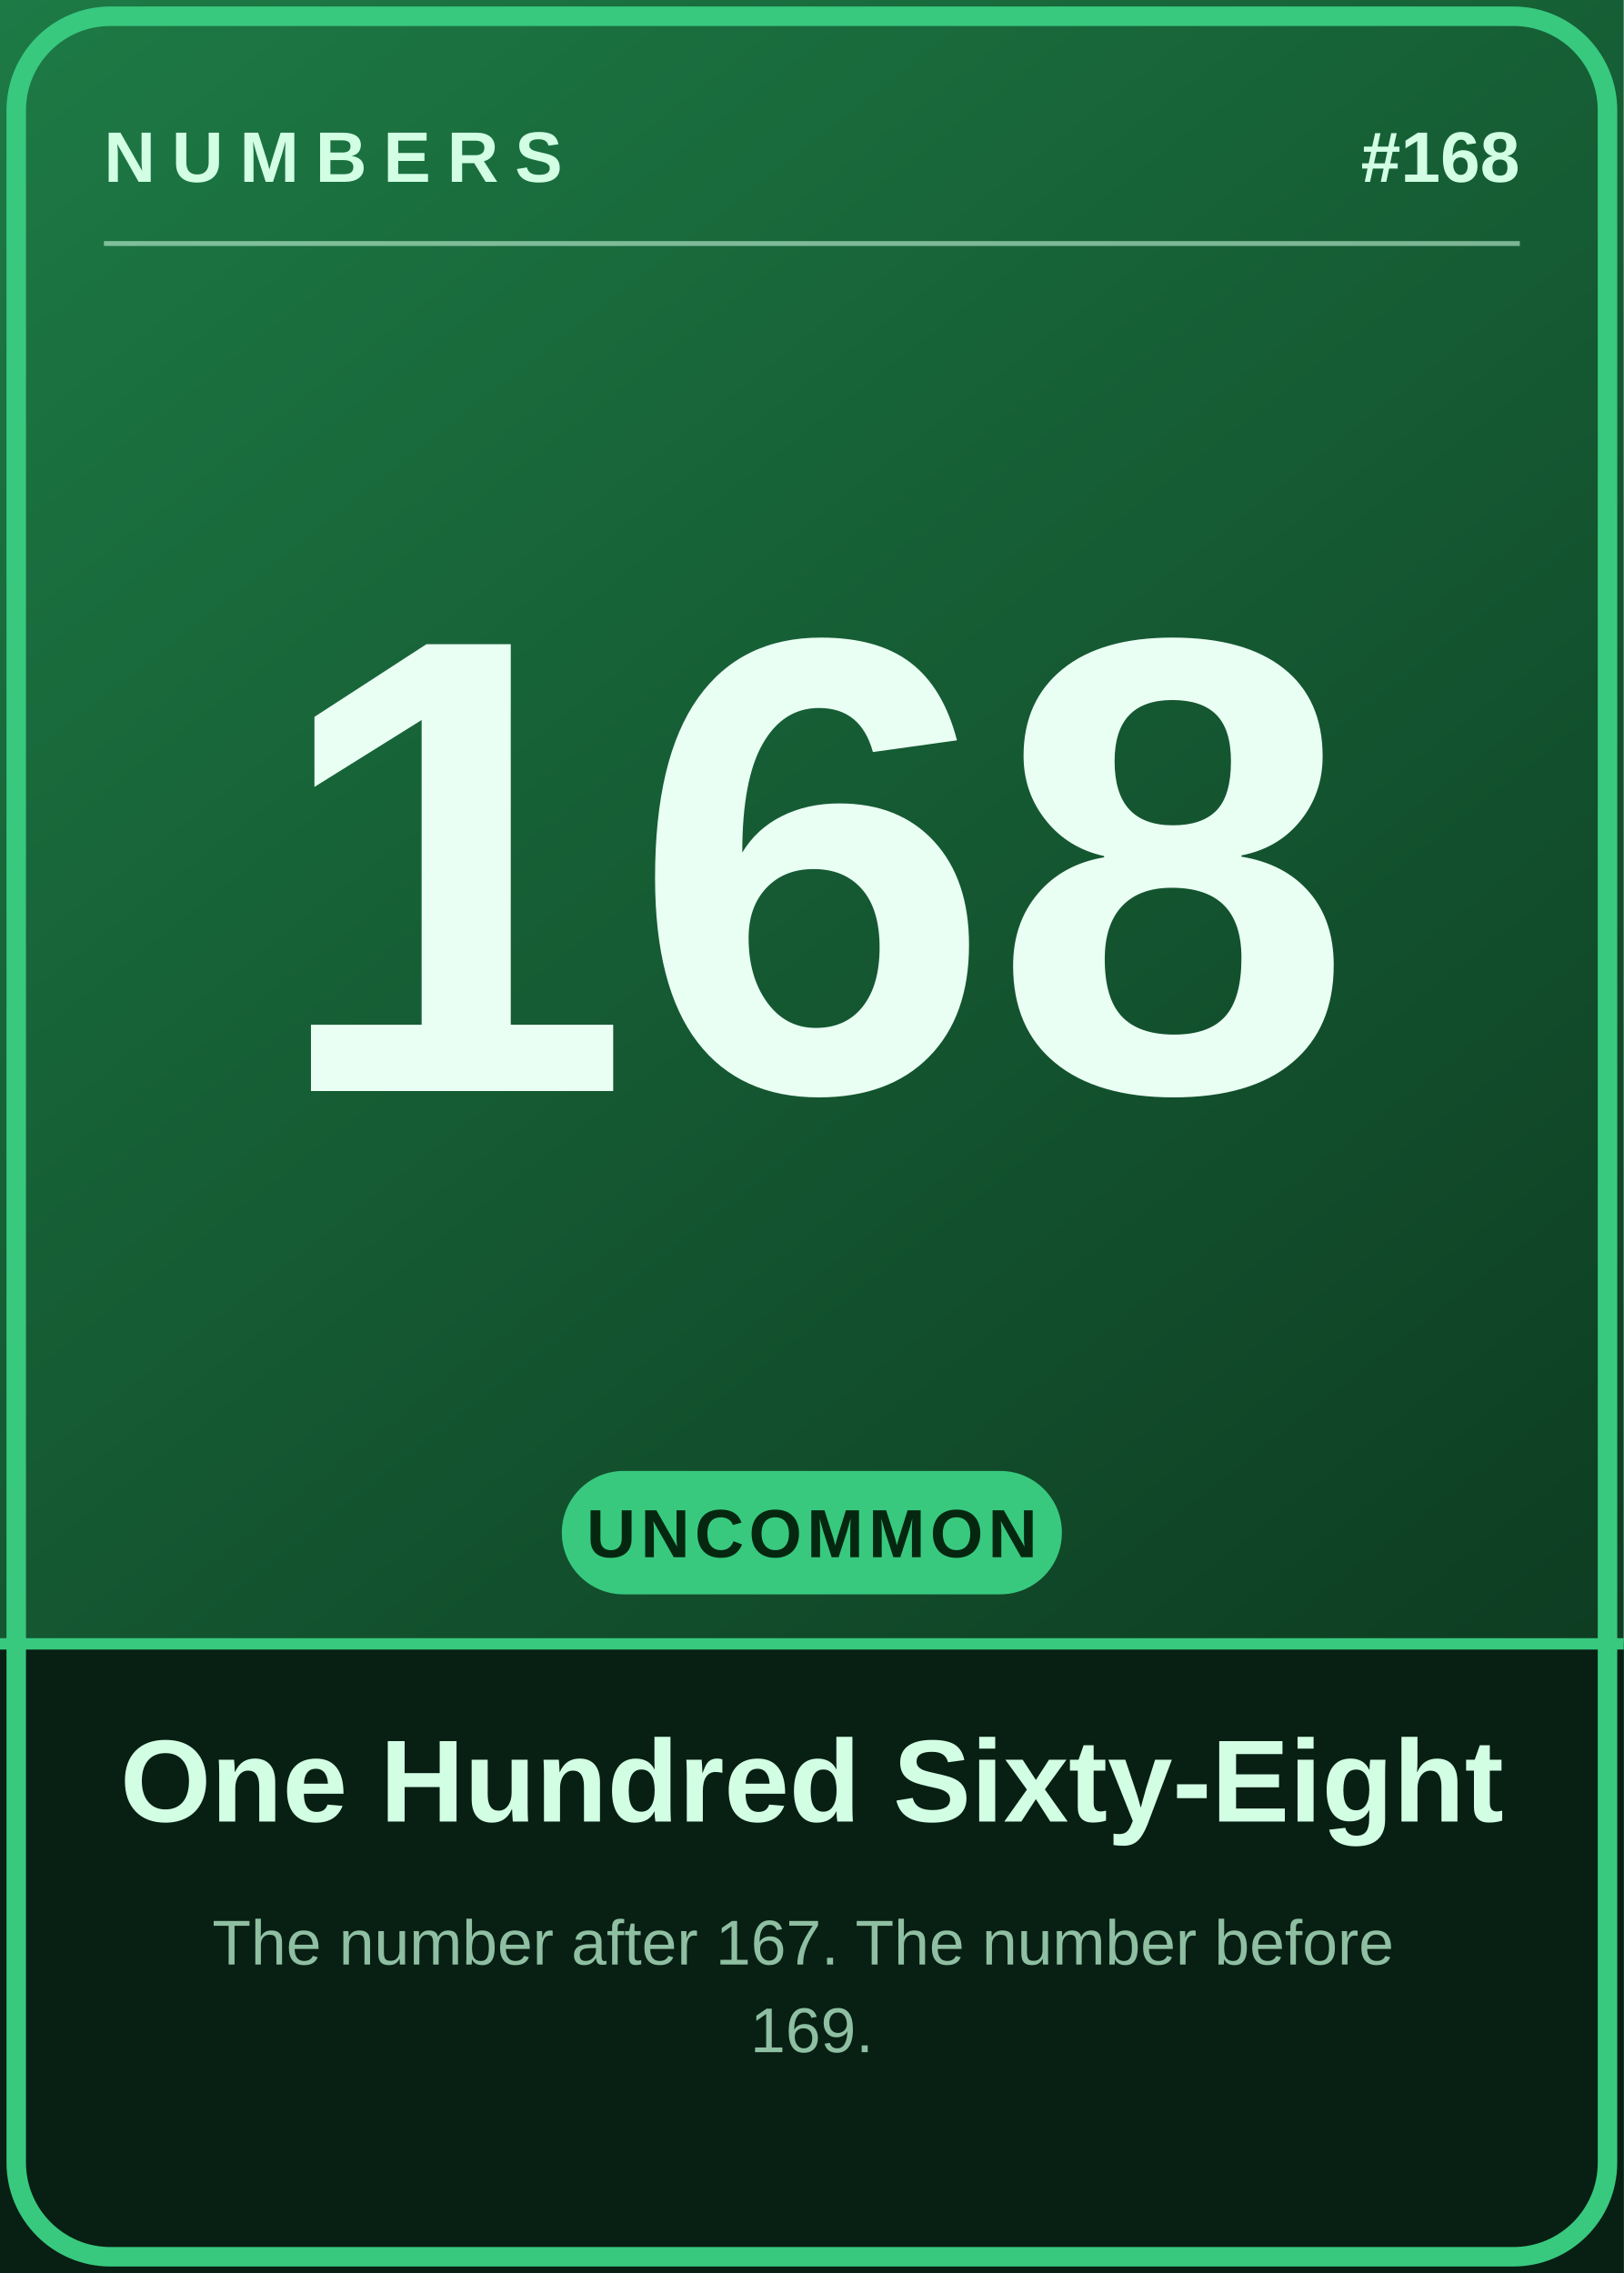
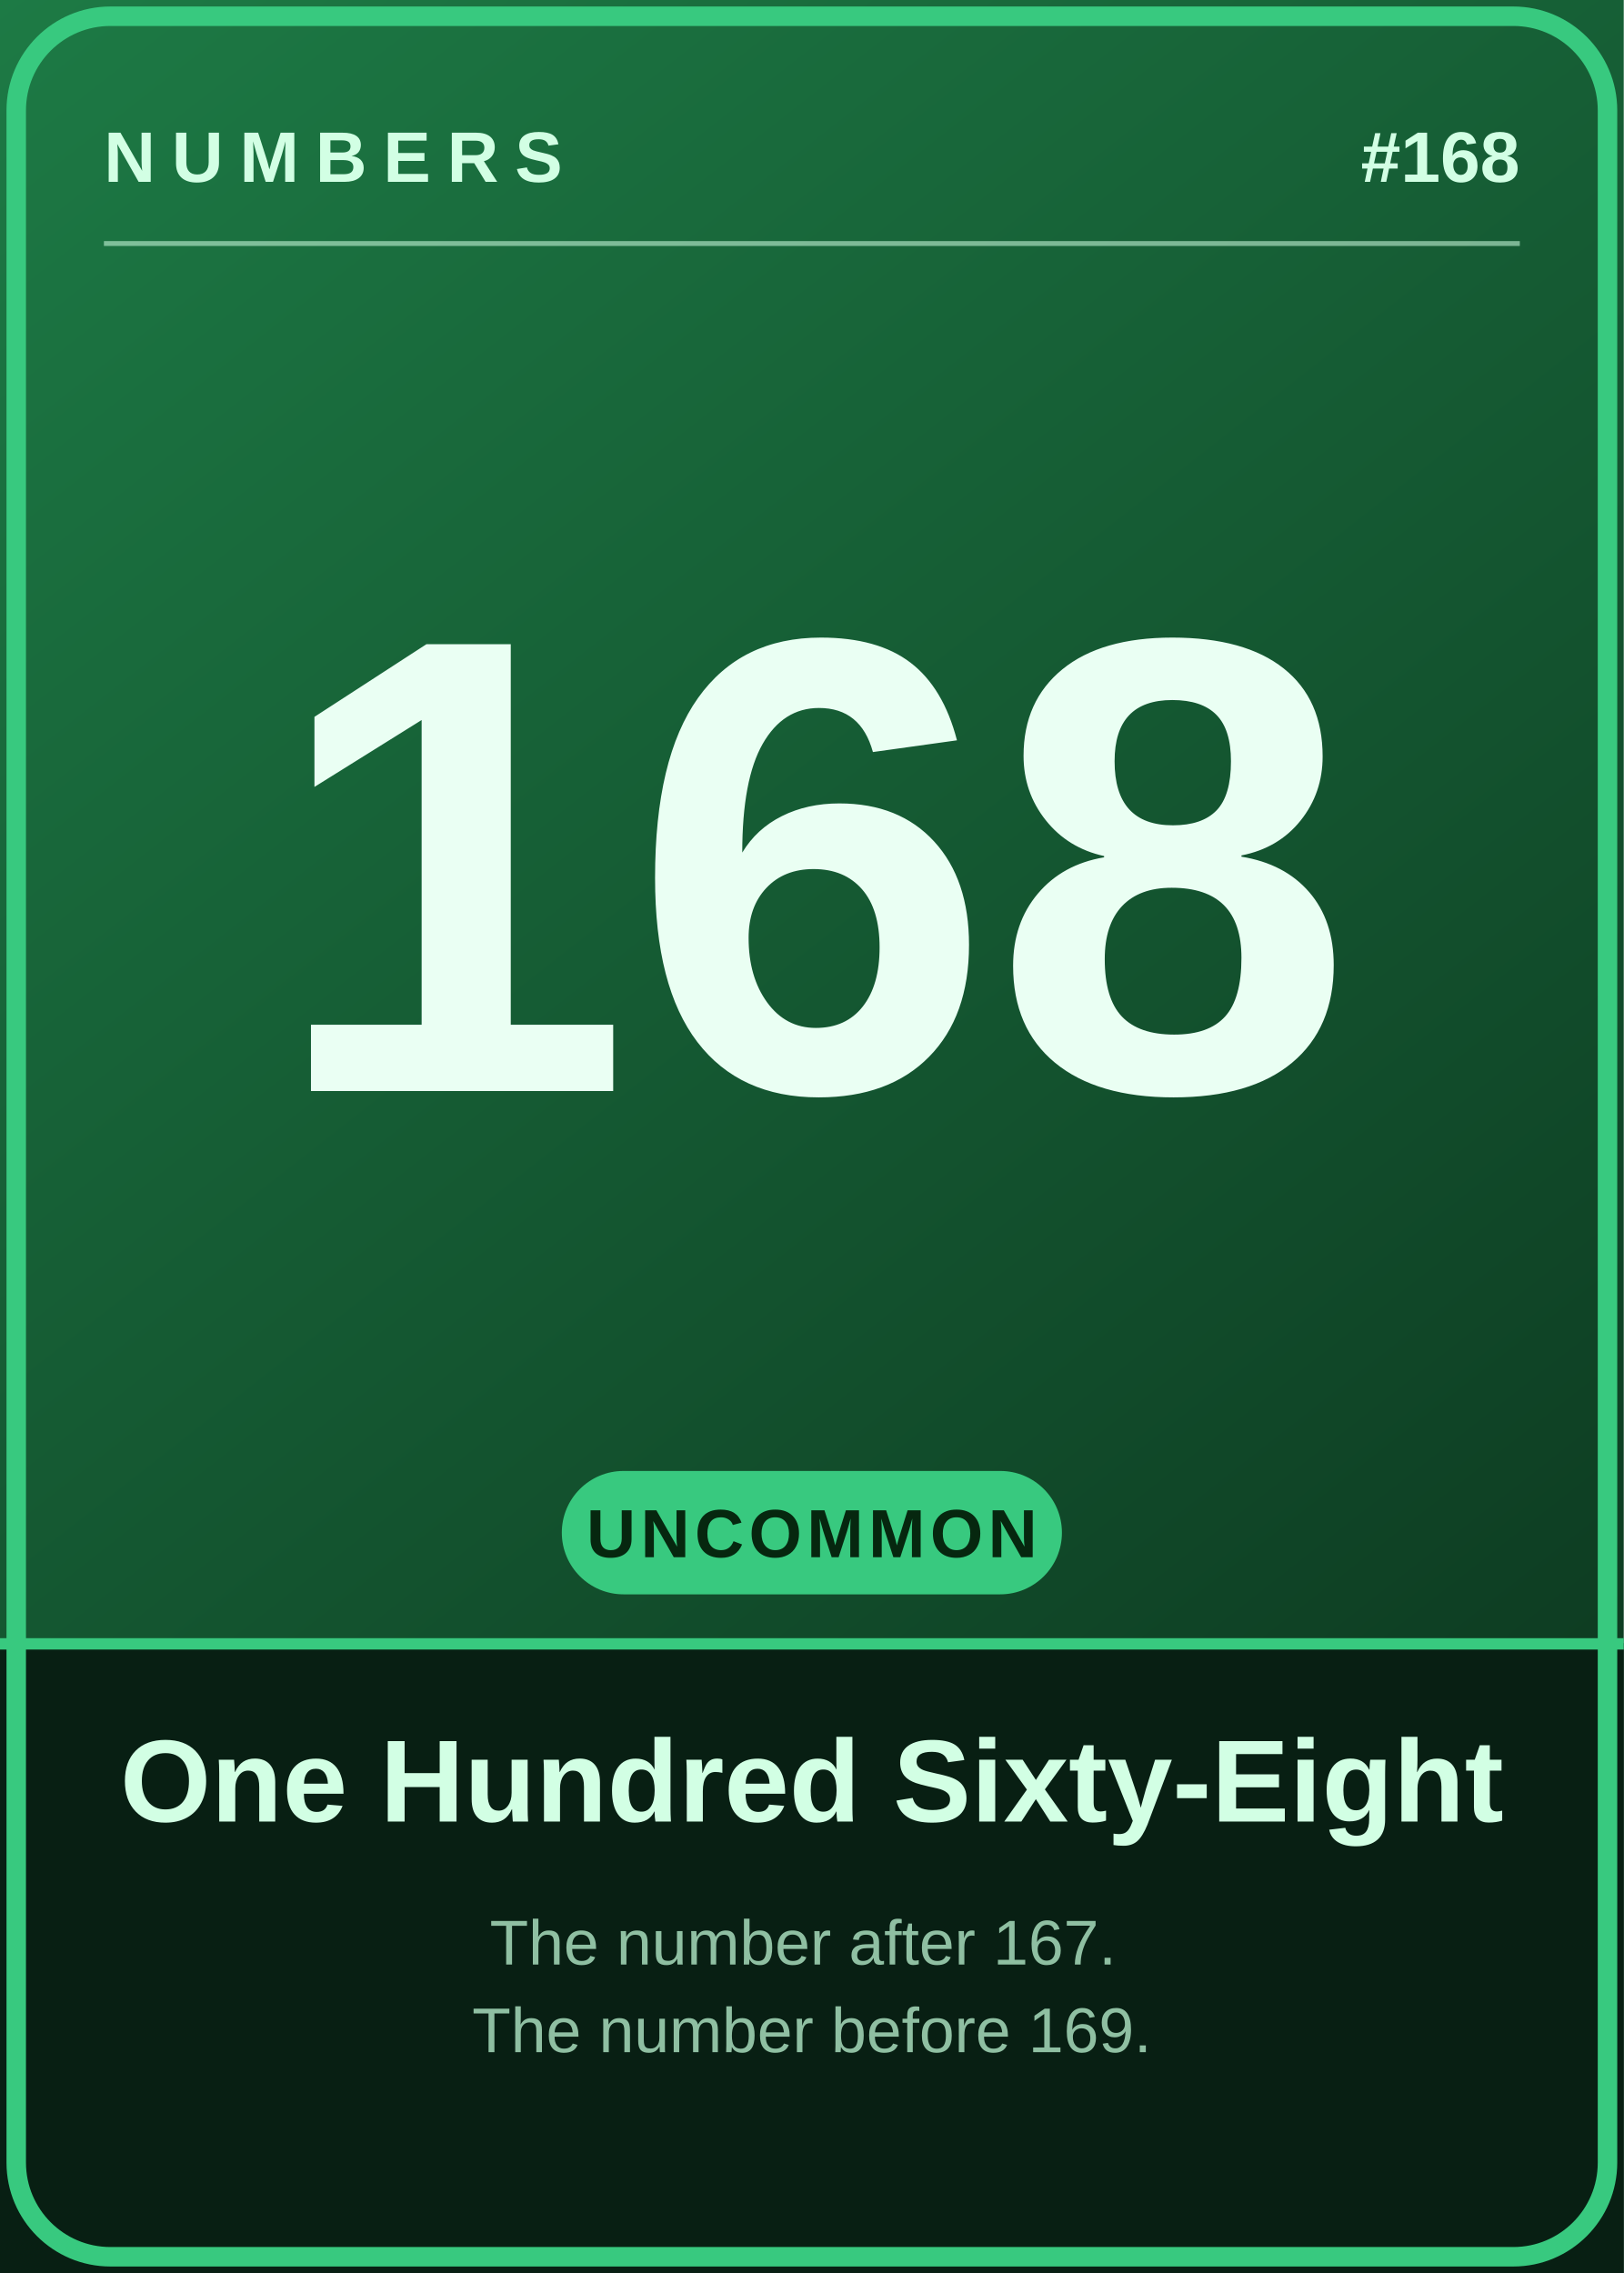
<svg xmlns="http://www.w3.org/2000/svg" viewBox="0 0 1000 1400">
  <defs>
    <linearGradient id="bg" x1="0" y1="0" x2="0.55" y2="1">
      <stop offset="0" stop-color="#1d7a45" />
      <stop offset="1" stop-color="#0d3b21" />
    </linearGradient>
  </defs>
  <rect width="1000" height="1400" fill="url(#bg)" />
  <rect y="1012" width="1000" height="388" fill="#081f13" />
  <text x="500" y="528" dy="0.36em" text-anchor="middle" font-family="Arial, Helvetica, sans-serif" font-weight="900" font-size="400" fill="#eafff3">168</text>
  <text x="64" y="112" font-family="Arial, Helvetica, sans-serif" font-weight="700" font-size="44" letter-spacing="10" fill="#d2ffe4">NUMBERS</text>
  <text x="936" y="112" text-anchor="end" font-family="Arial, Helvetica, sans-serif" font-weight="700" font-size="44" fill="#d2ffe4">#168</text>
  <line x1="64" y1="150" x2="936" y2="150" stroke="#d2ffe4" stroke-width="3" opacity="0.55" />
  <rect x="346" y="906" width="308" height="76" rx="38" fill="#38c97f" />
  <text x="500" y="944" dy="0.36em" text-anchor="middle" font-family="Arial, Helvetica, sans-serif" font-weight="700" font-size="42" letter-spacing="3" fill="#06270f">UNCOMMON</text>
  <rect y="1009" width="1000" height="7" fill="#38c97f" />
  <text x="500" y="1096" dy="0.36em" text-anchor="middle" font-family="Arial, Helvetica, sans-serif" font-weight="700" font-size="72" fill="#d2ffe4">One Hundred Sixty-Eight</text>
  <text y="1210" font-family="Arial, Helvetica, sans-serif" font-size="39" fill="#8fbfa2" text-anchor="middle">
-     <tspan x="500" dy="0">The number after 167. The number before</tspan>
-     <tspan x="500" dy="54">169.</tspan>
+     <tspan x="500" dy="0" font-size="39">The number after 167.</tspan>
+     <tspan x="500" dy="54" font-size="39">The number before 169.</tspan>
  </text>
  <rect x="10" y="10" width="980" height="1380" rx="58" fill="none" stroke="#38c97f" stroke-width="12" />
</svg>
